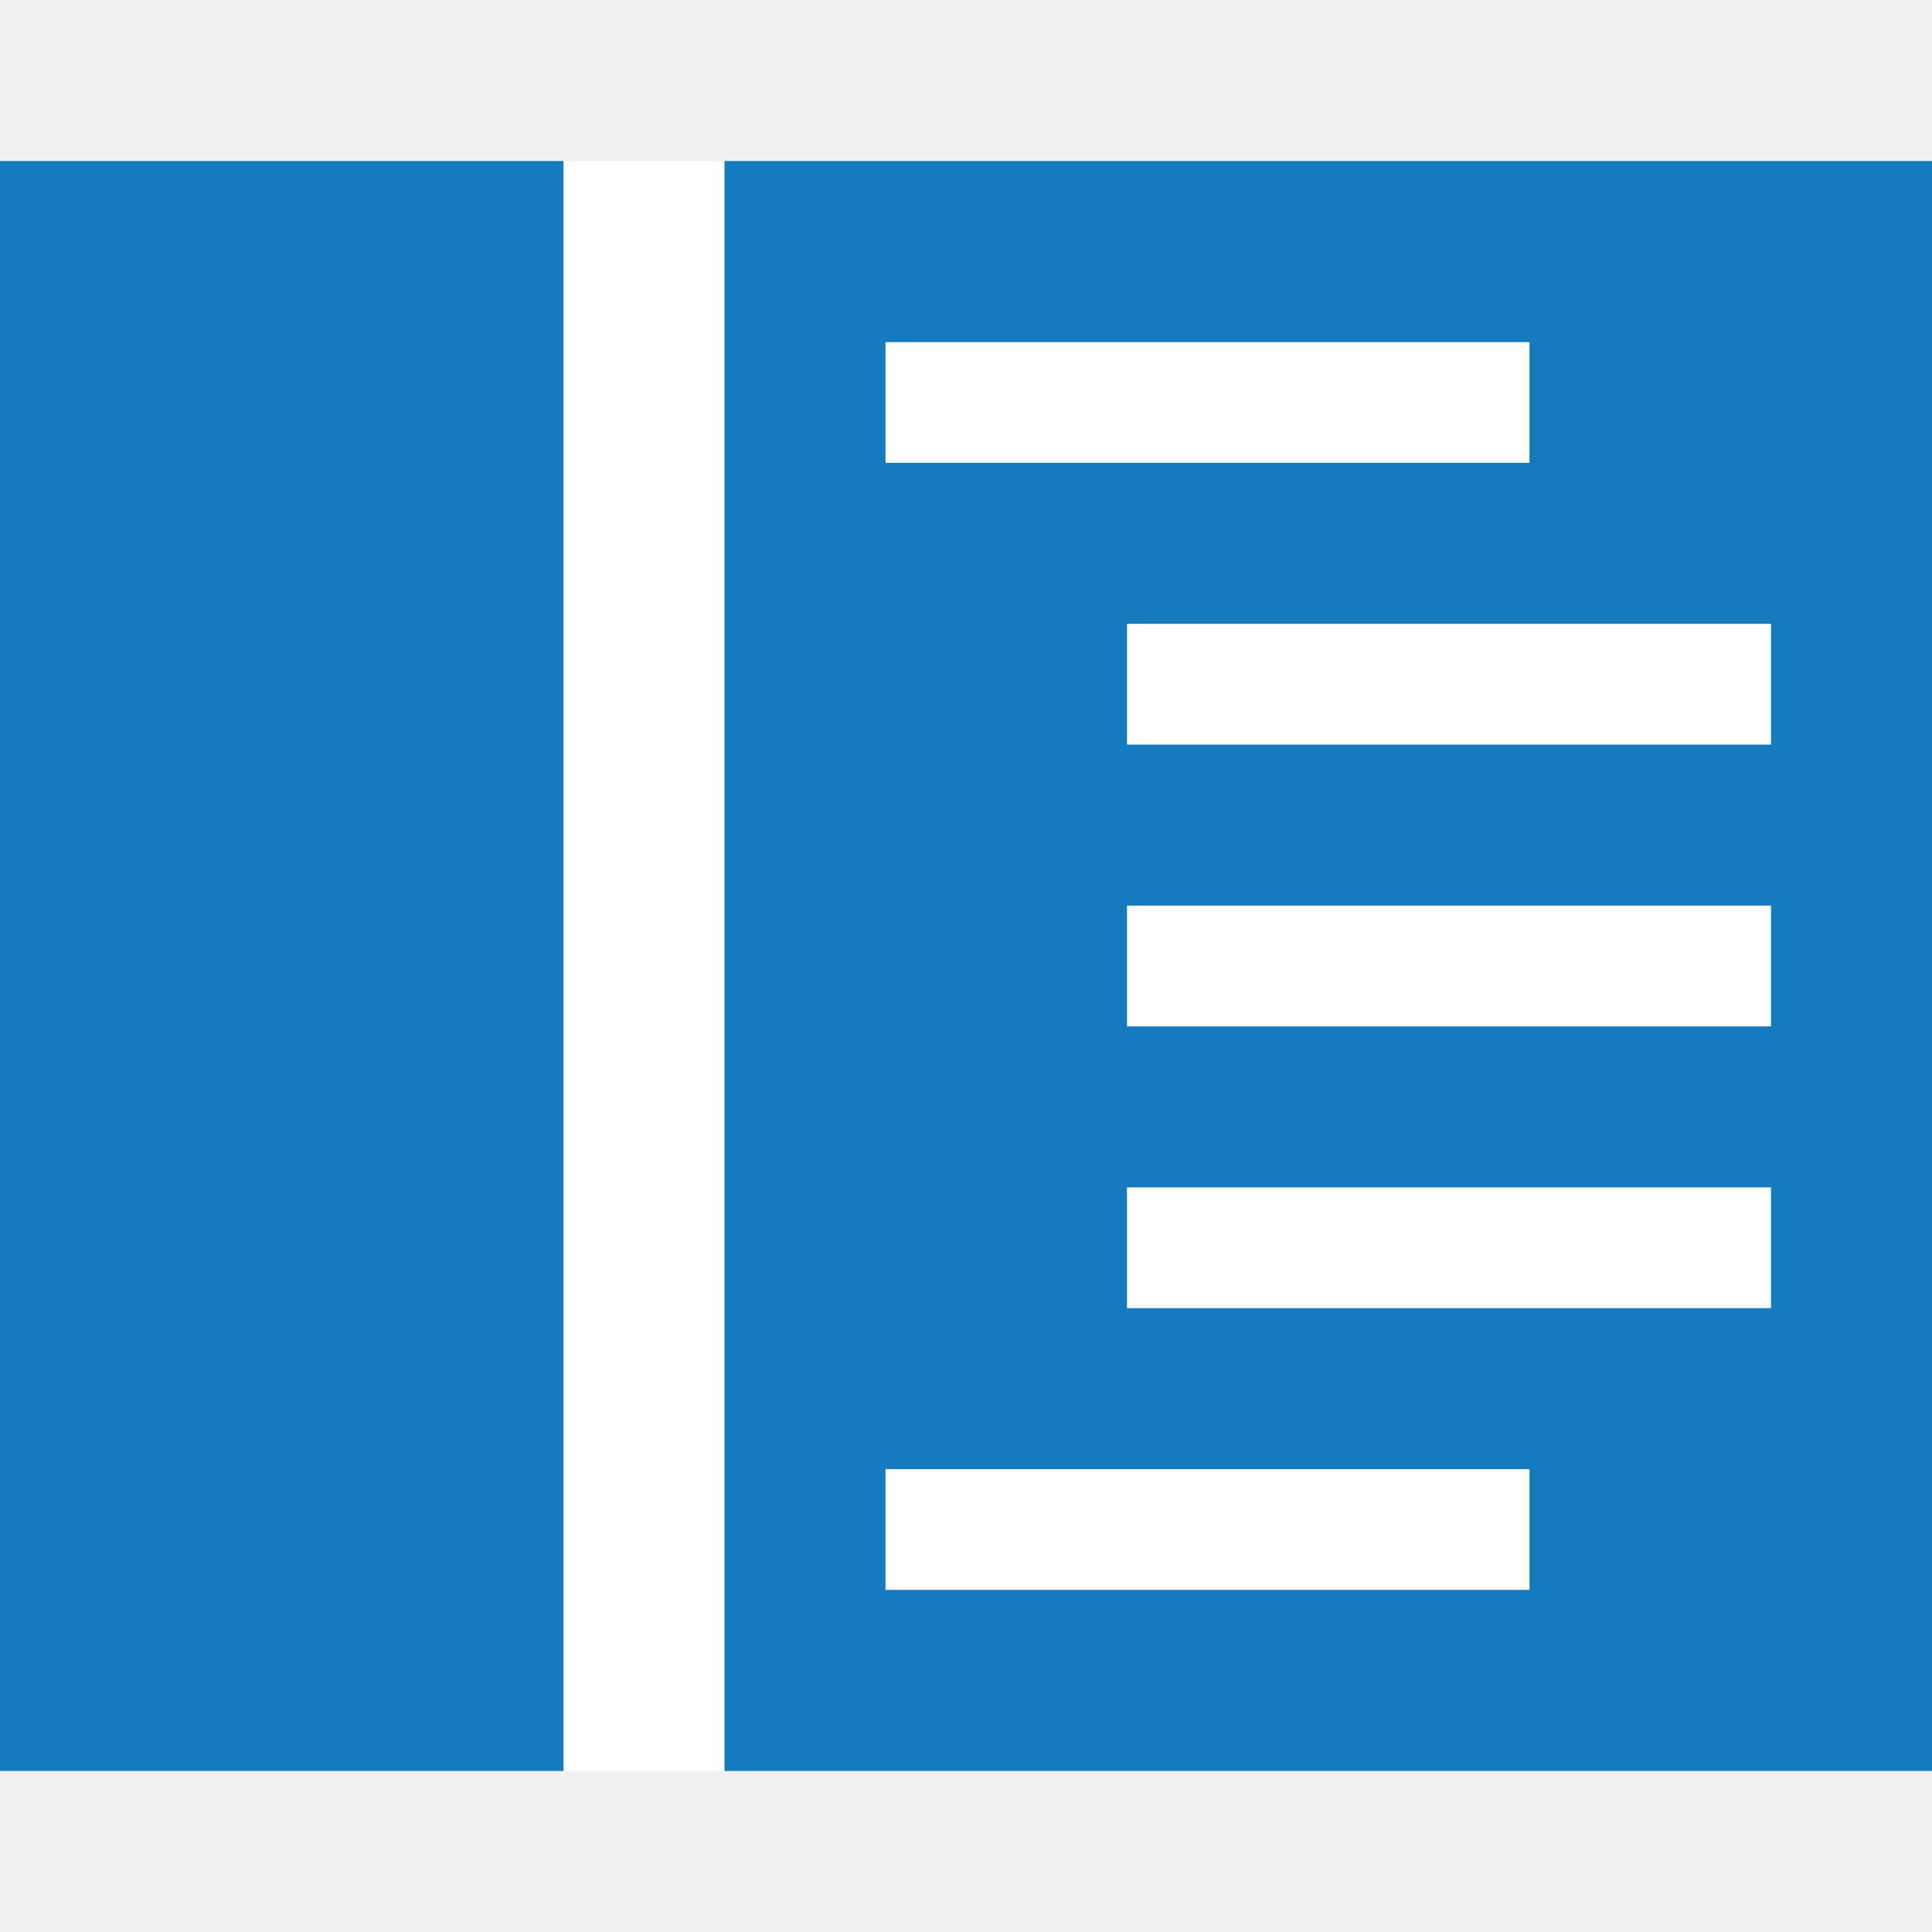
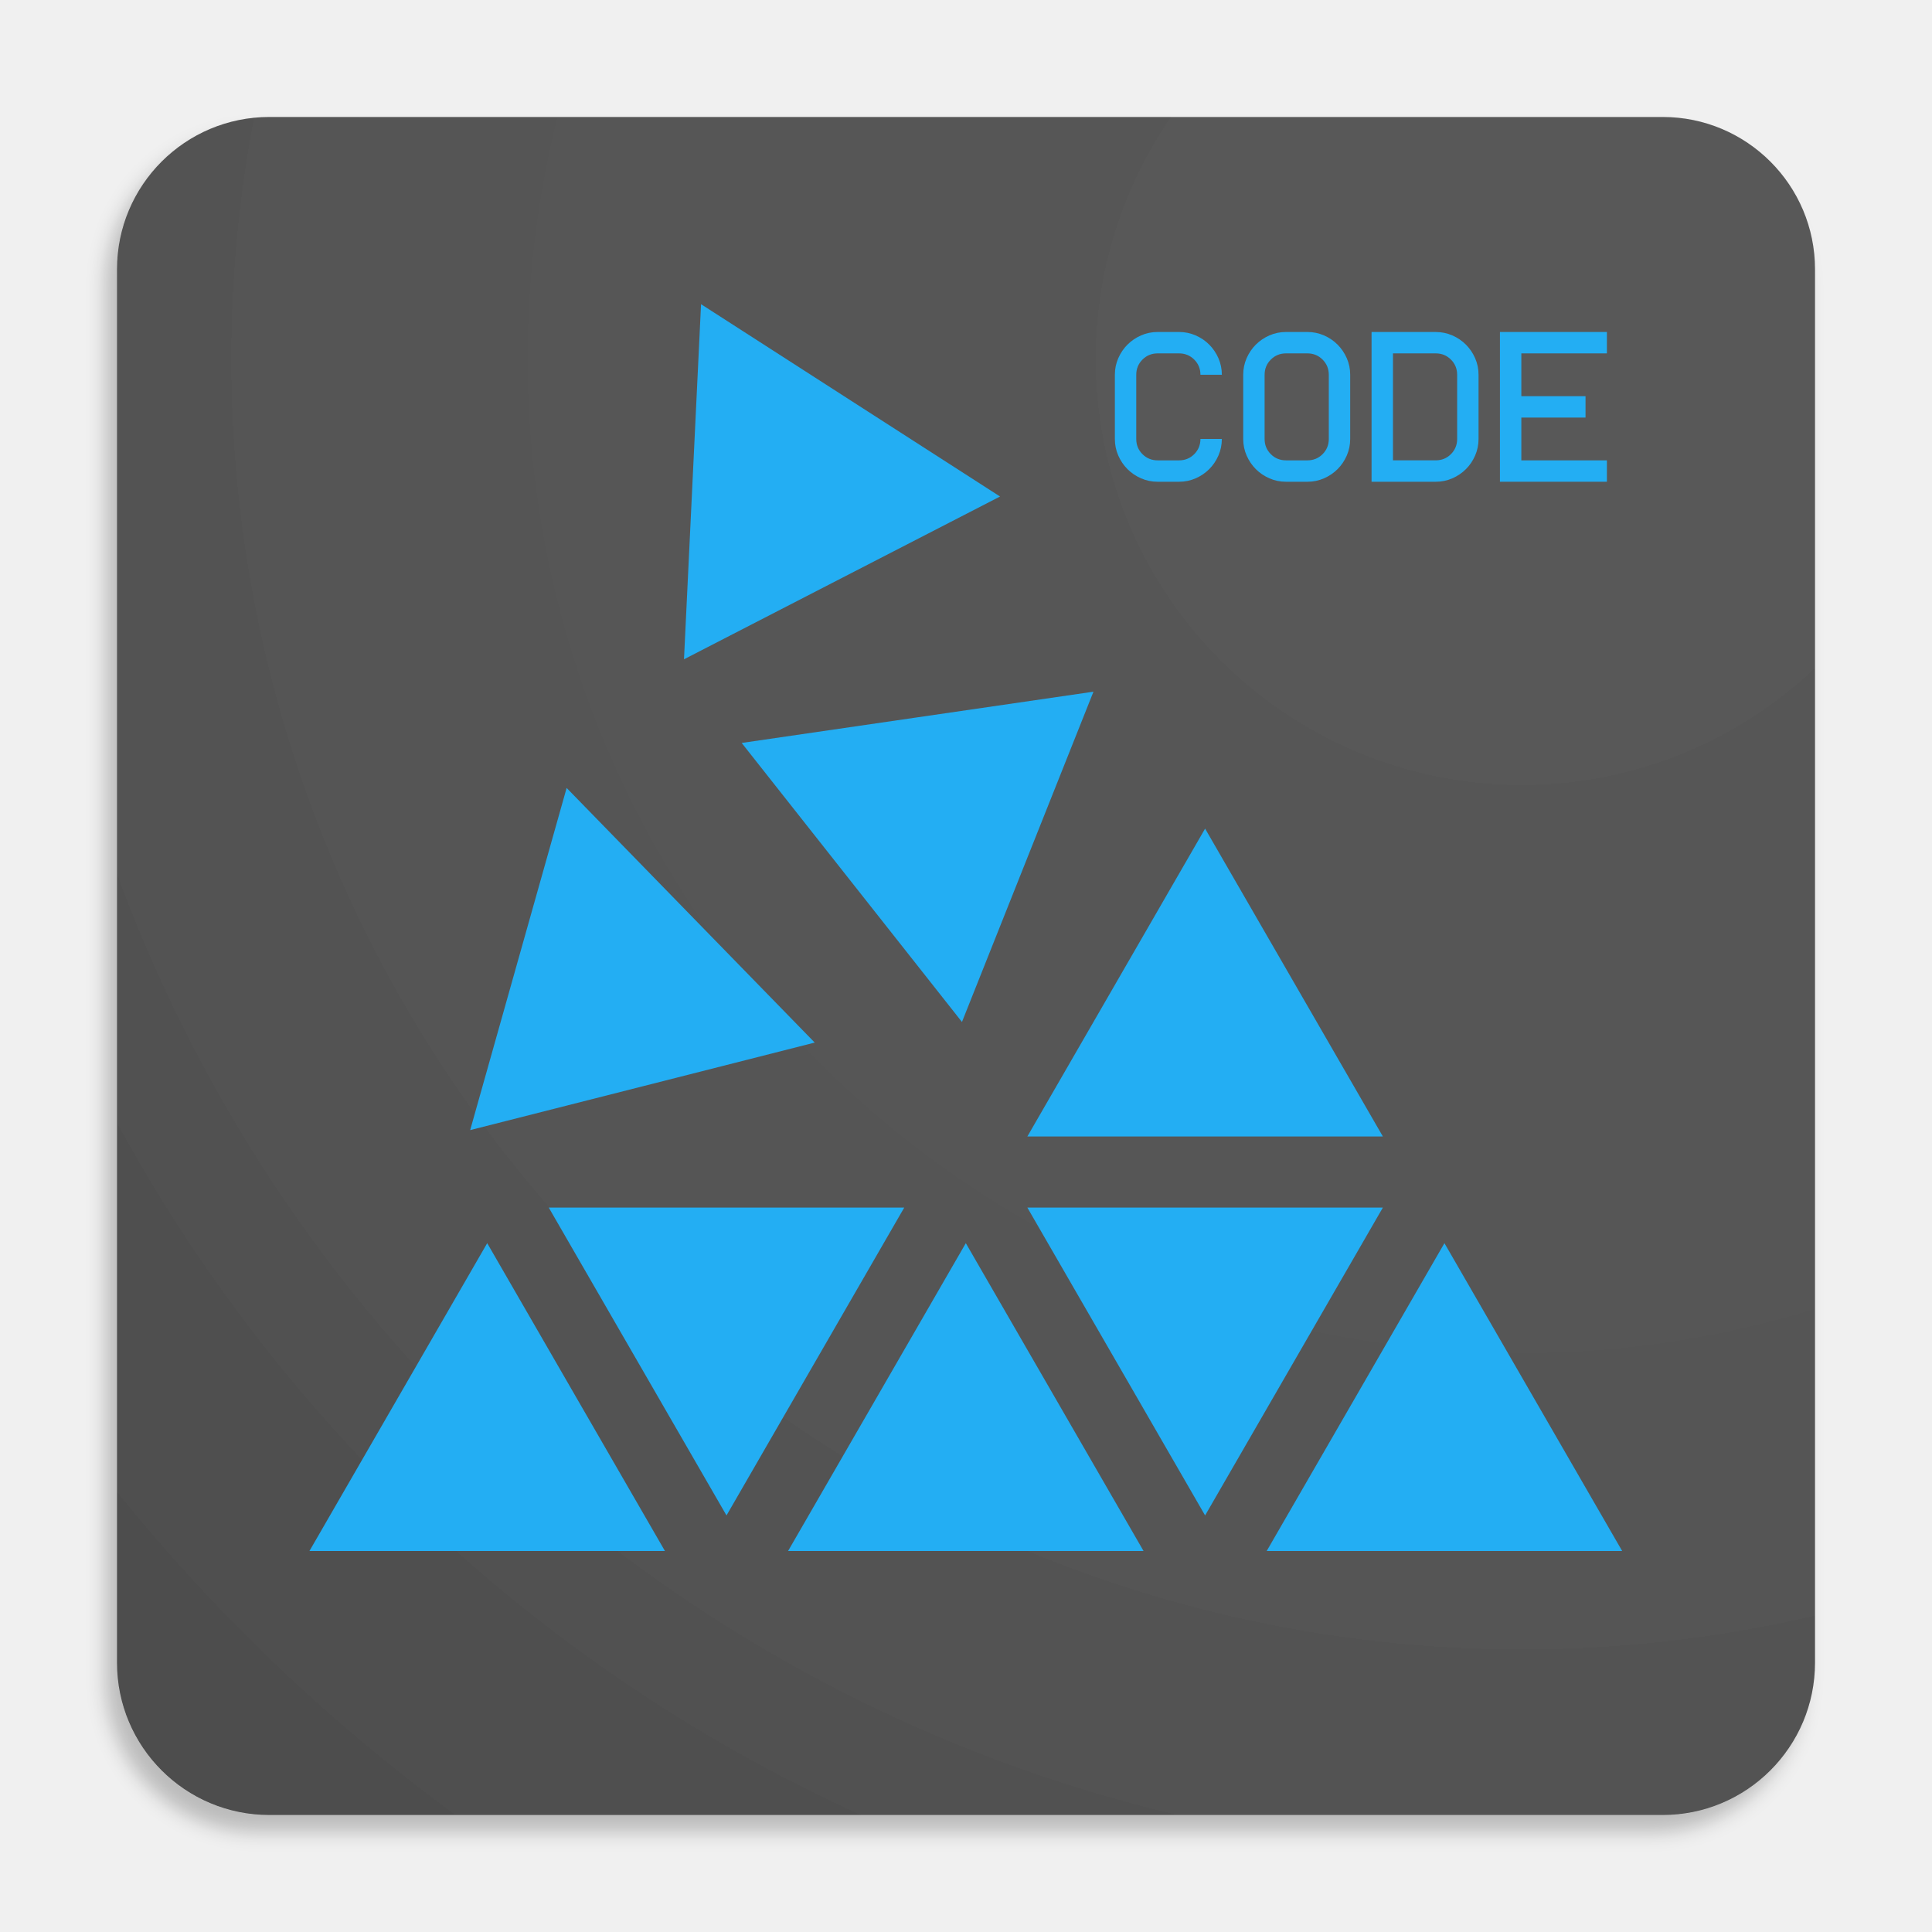
- <svg xmlns="http://www.w3.org/2000/svg" id="Layer_1" viewBox="0 0 1024 1024">
-   <style>.st0{fill:#f6f6f6;fill-opacity:0}.st1{fill:#fff}.st2{fill:#167abf}</style>
-   <path class="st0" d="M1024 1024H0V0h1024v1024z" />
-   <path class="st1" d="M1024 85.333v853.333H0V85.333h1024z" />
-   <path class="st2" d="M0 85.333h298.667v853.333H0V85.333zm1024 0v853.333H384V85.333h640zm-554.667 160h341.333v-64H469.333v64zm341.334 533.334H469.333v64h341.333l.001-64zm128-149.334H597.333v64h341.333l.001-64zm0-149.333H597.333v64h341.333l.001-64zm0-149.333H597.333v64h341.333l.001-64z" />
+ <svg xmlns="http://www.w3.org/2000/svg" id="Unbroken_Code" data-name="Unbroken Code" width="1024" height="1024" viewBox="0 0 1024 1024">
+   <defs>
+     <style>
+       .cls-1 {
+         fill: url(#radial-gradient);
+         filter: url(#drop-shadow-1);
+       }
+ 
+       .cls-2 {
+         fill: #23aef3;
+       }
+     </style>
+     <radialGradient id="radial-gradient" cx="806.58" cy="190.23" fx="806.58" fy="190.23" r="1038.31" gradientUnits="userSpaceOnUse">
+       <stop offset="0" stop-color="#595959" />
+       <stop offset=".58" stop-color="#555" />
+       <stop offset="1" stop-color="#4d4d4d" />
+     </radialGradient>
+     <filter id="drop-shadow-1" x="41" y="56" width="930" height="930" filterUnits="userSpaceOnUse">
+       <feOffset dx="-6" dy="9" />
+       <feGaussianBlur result="blur" stdDeviation="5" />
+       <feFlood flood-color="#000" flood-opacity=".22" />
+       <feComposite in2="blur" operator="in" />
+       <feComposite in="SourceGraphic" />
+     </filter>
+   </defs>
+   <rect class="cls-1" x="62" y="62" width="900" height="900" rx="80.76" ry="80.76" />
+   <g>
+     <polygon class="cls-2" points="765.58 822.07 671.37 822.07 718.48 740.49 765.58 658.9 812.69 740.49 859.79 822.07 765.58 822.07" />
+     <polygon class="cls-2" points="638.73 602.36 544.52 602.36 591.63 520.77 638.73 439.18 685.84 520.77 732.95 602.36 638.73 602.36" />
+     <polygon class="cls-2" points="511.9 822.07 417.69 822.07 464.8 740.49 511.9 658.9 559.01 740.49 606.11 822.07 511.9 822.07" />
+     <polygon class="cls-2" points="638.73 640.04 732.95 640.04 685.84 721.63 638.73 803.22 591.63 721.63 544.52 640.04 638.73 640.04" />
+     <polygon class="cls-2" points="340.51 575.79 249.2 598.98 274.76 508.31 300.33 417.63 366.07 485.11 431.82 552.59 340.51 575.79" />
+     <polygon class="cls-2" points="258.23 822.07 164.01 822.07 211.12 740.49 258.23 658.9 305.33 740.49 352.44 822.07 258.23 822.07" />
+     <polygon class="cls-2" points="385.06 640.04 479.27 640.04 432.16 721.63 385.06 803.22 337.95 721.63 290.85 640.04 385.06 640.04" />
+     <polygon class="cls-2" points="446.28 306.3 362.53 349.44 367.05 255.33 371.57 161.23 450.8 212.2 530.04 263.16 446.28 306.3" />
+     <polygon class="cls-2" points="486.34 380.19 579.56 366.61 544.71 454.14 509.86 541.67 451.49 467.72 393.11 393.78 486.34 380.19" />
+   </g>
+   <g>
+     <path class="cls-2" d="M647.6,232.66c0,3.1-.61,6.03-1.81,8.79-1.21,2.76-2.83,5.16-4.88,7.2-2.04,2.04-4.44,3.67-7.2,4.88-2.76,1.21-5.69,1.81-8.79,1.81h-11.34c-3.1,0-6.03-.6-8.79-1.81-2.76-1.21-5.16-2.83-7.2-4.88-2.04-2.04-3.67-4.44-4.88-7.2-1.21-2.76-1.81-5.69-1.81-8.79v-34.02c0-3.1.6-6.03,1.81-8.79,1.21-2.76,2.83-5.16,4.88-7.2s4.44-3.67,7.2-4.88c2.76-1.21,5.69-1.81,8.79-1.81h11.34c3.1,0,6.03.61,8.79,1.81,2.76,1.21,5.16,2.83,7.2,4.88s3.67,4.44,4.88,7.2c1.21,2.76,1.81,5.69,1.81,8.79h-11.34c0-3.17-1.1-5.86-3.29-8.05-2.19-2.19-4.88-3.29-8.05-3.29h-11.34c-3.17,0-5.86,1.1-8.05,3.29-2.19,2.19-3.29,4.88-3.29,8.05v34.02c0,3.17,1.09,5.86,3.29,8.05,2.19,2.19,4.88,3.29,8.05,3.29h11.34c3.17,0,5.86-1.1,8.05-3.29s3.29-4.88,3.29-8.05h11.34Z" />
+     <path class="cls-2" d="M715.63,232.66c0,3.1-.61,6.03-1.81,8.79-1.21,2.76-2.83,5.16-4.88,7.2-2.04,2.04-4.44,3.67-7.2,4.88-2.76,1.21-5.69,1.81-8.79,1.81h-11.34c-3.1,0-6.03-.6-8.79-1.81-2.76-1.21-5.16-2.83-7.2-4.88-2.04-2.04-3.67-4.44-4.88-7.2-1.21-2.76-1.81-5.69-1.81-8.79v-34.02c0-3.1.6-6.03,1.81-8.79,1.21-2.76,2.83-5.16,4.88-7.2s4.44-3.67,7.2-4.88c2.76-1.21,5.69-1.81,8.79-1.81h11.34c3.1,0,6.03.61,8.79,1.81,2.76,1.21,5.16,2.83,7.2,4.88s3.67,4.44,4.88,7.2c1.21,2.76,1.81,5.69,1.81,8.79v34.02ZM704.29,232.66v-34.02c0-3.17-1.1-5.86-3.29-8.05-2.19-2.19-4.88-3.29-8.05-3.29h-11.34c-3.17,0-5.86,1.1-8.05,3.29-2.19,2.19-3.29,4.88-3.29,8.05v34.02c0,3.17,1.09,5.86,3.29,8.05,2.19,2.19,4.88,3.29,8.05,3.29h11.34c3.17,0,5.86-1.1,8.05-3.29s3.29-4.88,3.29-8.05Z" />
+     <path class="cls-2" d="M783.66,232.66c0,3.1-.61,6.03-1.81,8.79-1.21,2.76-2.83,5.16-4.88,7.2-2.04,2.04-4.44,3.67-7.2,4.88-2.76,1.21-5.69,1.81-8.79,1.81h-34.02v-79.37h34.02c3.1,0,6.03.61,8.79,1.81,2.76,1.21,5.16,2.83,7.2,4.88s3.67,4.44,4.88,7.2c1.21,2.76,1.81,5.69,1.81,8.79v34.02ZM772.32,232.66v-34.02c0-3.17-1.1-5.86-3.29-8.05-2.19-2.19-4.88-3.29-8.05-3.29h-22.68v56.69h22.68c3.17,0,5.86-1.1,8.05-3.29s3.29-4.88,3.29-8.05Z" />
+     <path class="cls-2" d="M851.69,255.33h-56.69v-79.37h56.69v11.34h-45.35v22.68h34.02v11.34h-34.02v22.68h45.35v11.34Z" />
+   </g>
</svg>
